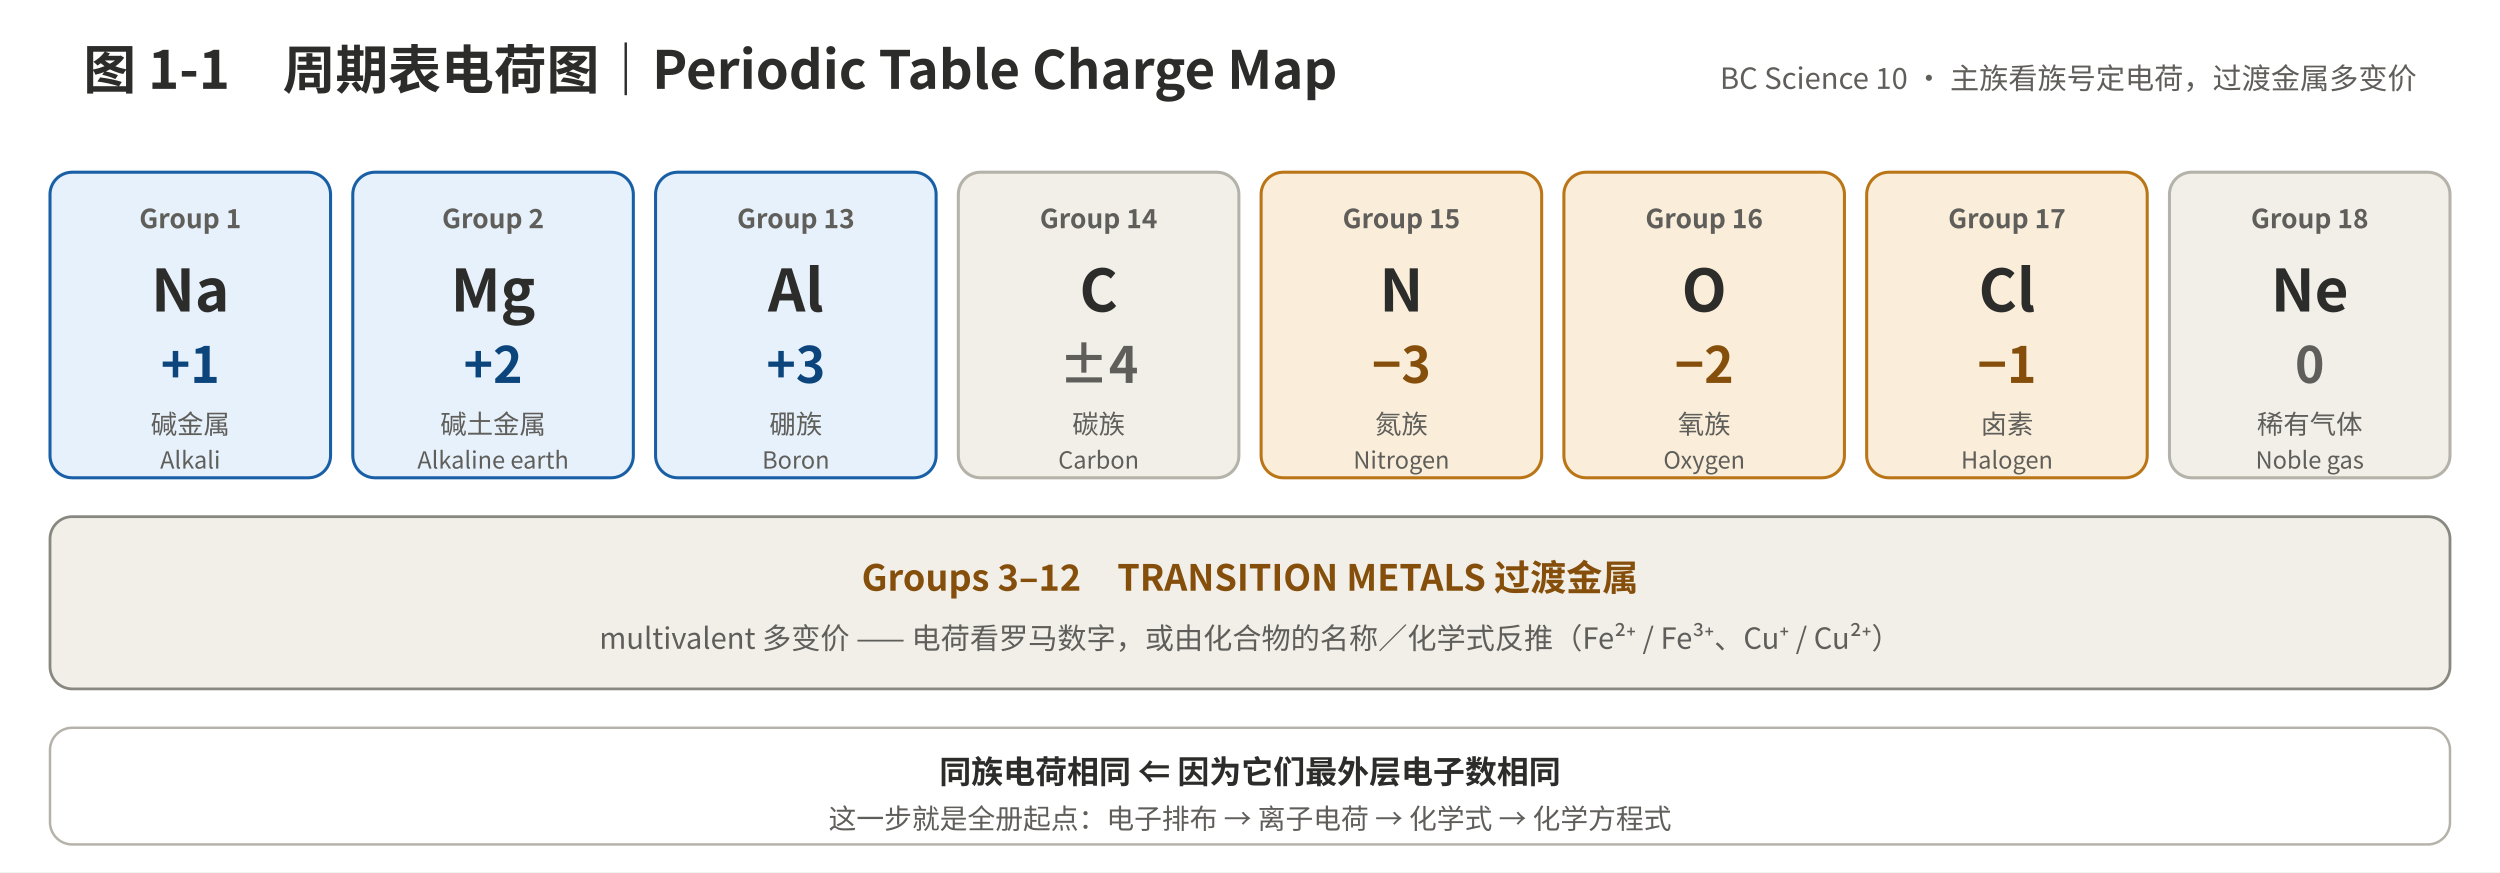
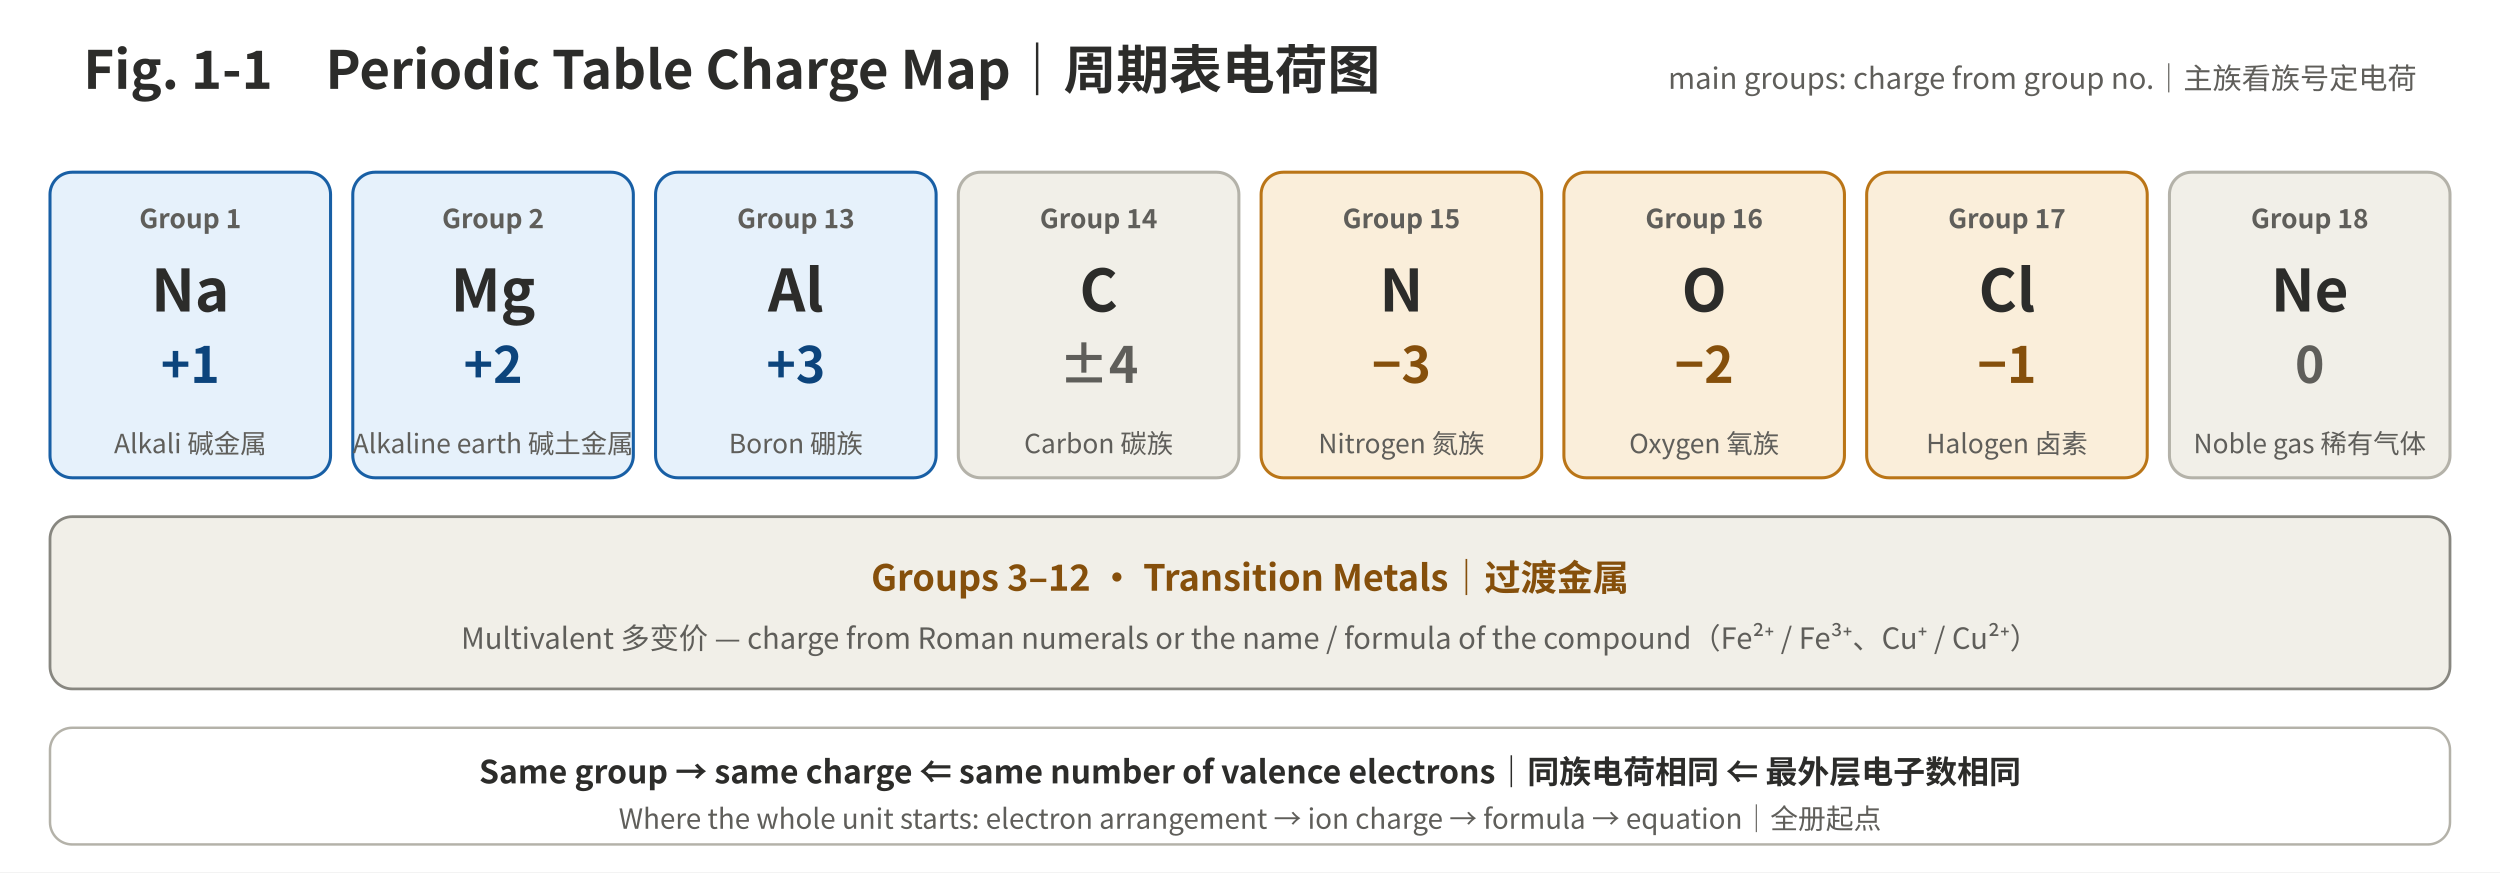
<svg xmlns="http://www.w3.org/2000/svg" viewBox="0 0 900 314" width="900" height="314" font-family="'Segoe UI','Microsoft YaHei','PingFang SC','Noto Sans CJK SC',Arial,sans-serif">
  <rect width="900" height="314" fill="#FFFFFF" />
-   <text x="30" y="32" font-size="19" font-weight="600" fill="#2C2C2A">图 1-1　周期表电荷图｜Periodic Table Charge Map</text>
-   <text x="870" y="32" font-size="10.5" fill="#5F5E5A" text-anchor="end">BC Science 10 · 主族看族号定电荷，过渡金属多变价</text>
+   <text x="30" y="32" font-size="19" font-weight="600" fill="#2C2C2A">Fig. 1-1　Periodic Table Charge Map｜周期表电荷图</text>
+   <text x="870" y="32" font-size="10.5" fill="#5F5E5A" text-anchor="end">main groups: charge from group no.｜主族看族号定电荷</text>
  <rect x="18" y="62" width="101" height="110" rx="8" fill="#E6F1FB" stroke="#185FA5" stroke-width="1.1" />
  <text x="68.5" y="78" font-size="9.5" font-weight="600" fill="#5F5E5A" text-anchor="middle" dominant-baseline="central">Group 1</text>
  <text x="68.5" y="103" font-size="21" font-weight="700" fill="#2C2C2A" text-anchor="middle" dominant-baseline="central">Na</text>
  <text x="68.5" y="130" font-size="18" font-weight="700" fill="#0C447C" text-anchor="middle" dominant-baseline="central">+1</text>
-   <text x="68.5" y="152" font-size="9.5" fill="#5F5E5A" text-anchor="middle" dominant-baseline="central">碱金属</text>
-   <text x="68.5" y="165" font-size="8.5" fill="#5F5E5A" text-anchor="middle" dominant-baseline="central">Alkali</text>
+   <text x="68.5" y="159" font-size="9.5" fill="#5F5E5A" text-anchor="middle" dominant-baseline="central">Alkali 碱金属</text>
  <rect x="127" y="62" width="101" height="110" rx="8" fill="#E6F1FB" stroke="#185FA5" stroke-width="1.1" />
  <text x="177.5" y="78" font-size="9.5" font-weight="600" fill="#5F5E5A" text-anchor="middle" dominant-baseline="central">Group 2</text>
  <text x="177.5" y="103" font-size="21" font-weight="700" fill="#2C2C2A" text-anchor="middle" dominant-baseline="central">Mg</text>
  <text x="177.5" y="130" font-size="18" font-weight="700" fill="#0C447C" text-anchor="middle" dominant-baseline="central">+2</text>
-   <text x="177.5" y="152" font-size="9.5" fill="#5F5E5A" text-anchor="middle" dominant-baseline="central">碱土金属</text>
-   <text x="177.5" y="165" font-size="8.5" fill="#5F5E5A" text-anchor="middle" dominant-baseline="central">Alkaline earth</text>
+   <text x="177.5" y="159" font-size="9.5" fill="#5F5E5A" text-anchor="middle" dominant-baseline="central">Alkaline earth 碱土金属</text>
  <rect x="236" y="62" width="101" height="110" rx="8" fill="#E6F1FB" stroke="#185FA5" stroke-width="1.1" />
  <text x="286.5" y="78" font-size="9.5" font-weight="600" fill="#5F5E5A" text-anchor="middle" dominant-baseline="central">Group 13</text>
  <text x="286.5" y="103" font-size="21" font-weight="700" fill="#2C2C2A" text-anchor="middle" dominant-baseline="central">Al</text>
  <text x="286.5" y="130" font-size="18" font-weight="700" fill="#0C447C" text-anchor="middle" dominant-baseline="central">+3</text>
-   <text x="286.5" y="152" font-size="9.5" fill="#5F5E5A" text-anchor="middle" dominant-baseline="central">硼族</text>
-   <text x="286.5" y="165" font-size="8.5" fill="#5F5E5A" text-anchor="middle" dominant-baseline="central">Boron</text>
+   <text x="286.5" y="159" font-size="9.5" fill="#5F5E5A" text-anchor="middle" dominant-baseline="central">Boron 硼族</text>
  <rect x="345" y="62" width="101" height="110" rx="8" fill="#F1EFE8" stroke="#B4B2A9" stroke-width="1.1" />
  <text x="395.5" y="78" font-size="9.5" font-weight="600" fill="#5F5E5A" text-anchor="middle" dominant-baseline="central">Group 14</text>
  <text x="395.5" y="103" font-size="21" font-weight="700" fill="#2C2C2A" text-anchor="middle" dominant-baseline="central">C</text>
  <text x="395.5" y="130" font-size="18" font-weight="700" fill="#5F5E5A" text-anchor="middle" dominant-baseline="central">±4</text>
-   <text x="395.5" y="152" font-size="9.5" fill="#5F5E5A" text-anchor="middle" dominant-baseline="central">碳族</text>
-   <text x="395.5" y="165" font-size="8.5" fill="#5F5E5A" text-anchor="middle" dominant-baseline="central">Carbon</text>
+   <text x="395.5" y="159" font-size="9.5" fill="#5F5E5A" text-anchor="middle" dominant-baseline="central">Carbon 碳族</text>
  <rect x="454" y="62" width="101" height="110" rx="8" fill="#FAEEDA" stroke="#BA7517" stroke-width="1.1" />
  <text x="504.5" y="78" font-size="9.5" font-weight="600" fill="#5F5E5A" text-anchor="middle" dominant-baseline="central">Group 15</text>
  <text x="504.5" y="103" font-size="21" font-weight="700" fill="#2C2C2A" text-anchor="middle" dominant-baseline="central">N</text>
  <text x="504.5" y="130" font-size="18" font-weight="700" fill="#854F0B" text-anchor="middle" dominant-baseline="central">−3</text>
-   <text x="504.5" y="152" font-size="9.5" fill="#5F5E5A" text-anchor="middle" dominant-baseline="central">氮族</text>
-   <text x="504.5" y="165" font-size="8.5" fill="#5F5E5A" text-anchor="middle" dominant-baseline="central">Nitrogen</text>
+   <text x="504.5" y="159" font-size="9.5" fill="#5F5E5A" text-anchor="middle" dominant-baseline="central">Nitrogen 氮族</text>
  <rect x="563" y="62" width="101" height="110" rx="8" fill="#FAEEDA" stroke="#BA7517" stroke-width="1.1" />
  <text x="613.5" y="78" font-size="9.5" font-weight="600" fill="#5F5E5A" text-anchor="middle" dominant-baseline="central">Group 16</text>
  <text x="613.5" y="103" font-size="21" font-weight="700" fill="#2C2C2A" text-anchor="middle" dominant-baseline="central">O</text>
  <text x="613.5" y="130" font-size="18" font-weight="700" fill="#854F0B" text-anchor="middle" dominant-baseline="central">−2</text>
-   <text x="613.5" y="152" font-size="9.5" fill="#5F5E5A" text-anchor="middle" dominant-baseline="central">氧族</text>
-   <text x="613.5" y="165" font-size="8.5" fill="#5F5E5A" text-anchor="middle" dominant-baseline="central">Oxygen</text>
+   <text x="613.5" y="159" font-size="9.5" fill="#5F5E5A" text-anchor="middle" dominant-baseline="central">Oxygen 氧族</text>
  <rect x="672" y="62" width="101" height="110" rx="8" fill="#FAEEDA" stroke="#BA7517" stroke-width="1.1" />
  <text x="722.5" y="78" font-size="9.5" font-weight="600" fill="#5F5E5A" text-anchor="middle" dominant-baseline="central">Group 17</text>
  <text x="722.5" y="103" font-size="21" font-weight="700" fill="#2C2C2A" text-anchor="middle" dominant-baseline="central">Cl</text>
  <text x="722.5" y="130" font-size="18" font-weight="700" fill="#854F0B" text-anchor="middle" dominant-baseline="central">−1</text>
-   <text x="722.5" y="152" font-size="9.5" fill="#5F5E5A" text-anchor="middle" dominant-baseline="central">卤素</text>
-   <text x="722.5" y="165" font-size="8.5" fill="#5F5E5A" text-anchor="middle" dominant-baseline="central">Halogen</text>
+   <text x="722.5" y="159" font-size="9.5" fill="#5F5E5A" text-anchor="middle" dominant-baseline="central">Halogen 卤素</text>
  <rect x="781" y="62" width="101" height="110" rx="8" fill="#F1EFE8" stroke="#B4B2A9" stroke-width="1.1" />
  <text x="831.5" y="78" font-size="9.5" font-weight="600" fill="#5F5E5A" text-anchor="middle" dominant-baseline="central">Group 18</text>
  <text x="831.5" y="103" font-size="21" font-weight="700" fill="#2C2C2A" text-anchor="middle" dominant-baseline="central">Ne</text>
  <text x="831.5" y="130" font-size="18" font-weight="700" fill="#5F5E5A" text-anchor="middle" dominant-baseline="central">0</text>
-   <text x="831.5" y="152" font-size="9.5" fill="#5F5E5A" text-anchor="middle" dominant-baseline="central">稀有气体</text>
-   <text x="831.5" y="165" font-size="8.5" fill="#5F5E5A" text-anchor="middle" dominant-baseline="central">Noble gas</text>
+   <text x="831.5" y="159" font-size="9.5" fill="#5F5E5A" text-anchor="middle" dominant-baseline="central">Noble gas 稀有气体</text>
  <rect x="18" y="186" width="864" height="62" rx="8" fill="#F1EFE8" stroke="#888780" stroke-width="1.0" />
-   <text x="450" y="207" font-size="13" font-weight="700" fill="#854F0B" text-anchor="middle" dominant-baseline="central">Groups 3–12　TRANSITION METALS 过渡金属</text>
-   <text x="450" y="229" font-size="10.5" fill="#5F5E5A" text-anchor="middle" dominant-baseline="central">multivalent 多变价 —— 电荷看罗马数字，或由化合物的名称／化学式反推（Fe²⁺ / Fe³⁺、Cu⁺ / Cu²⁺）</text>
+   <text x="450" y="207" font-size="13" font-weight="700" fill="#854F0B" text-anchor="middle" dominant-baseline="central">Groups 3–12 · Transition Metals｜过渡金属</text>
+   <text x="450" y="229" font-size="10.5" fill="#5F5E5A" text-anchor="middle" dominant-baseline="central">Multivalent 多变价 — charge from Roman numerals or the name / formula of the compound（Fe²⁺ / Fe³⁺、Cu⁺ / Cu²⁺）</text>
  <rect x="18" y="262" width="864" height="42" rx="8" fill="#FFFFFF" stroke="#B4B2A9" stroke-width="0.9" />
-   <text x="450" y="277" font-size="11.5" font-weight="700" fill="#2C2C2A" text-anchor="middle" dominant-baseline="central">同族电荷相同 ⇐ 因为它们最外层电子数相同</text>
-   <text x="450" y="294" font-size="10" fill="#5F5E5A" text-anchor="middle" dominant-baseline="central">这一步就是全册起点：电子排布 → 离子电荷 → 化学式 → 化学方程式</text>
+   <text x="450" y="277" font-size="11.5" font-weight="700" fill="#2C2C2A" text-anchor="middle" dominant-baseline="central">Same group → same charge ⇐ same number of valence electrons｜同族电荷相同 ⇐ 最外层电子数相同</text>
+   <text x="450" y="294" font-size="10" fill="#5F5E5A" text-anchor="middle" dominant-baseline="central">Where the whole unit starts: electron arrangement → ion charge → formula → equation｜全册起点</text>
</svg>
